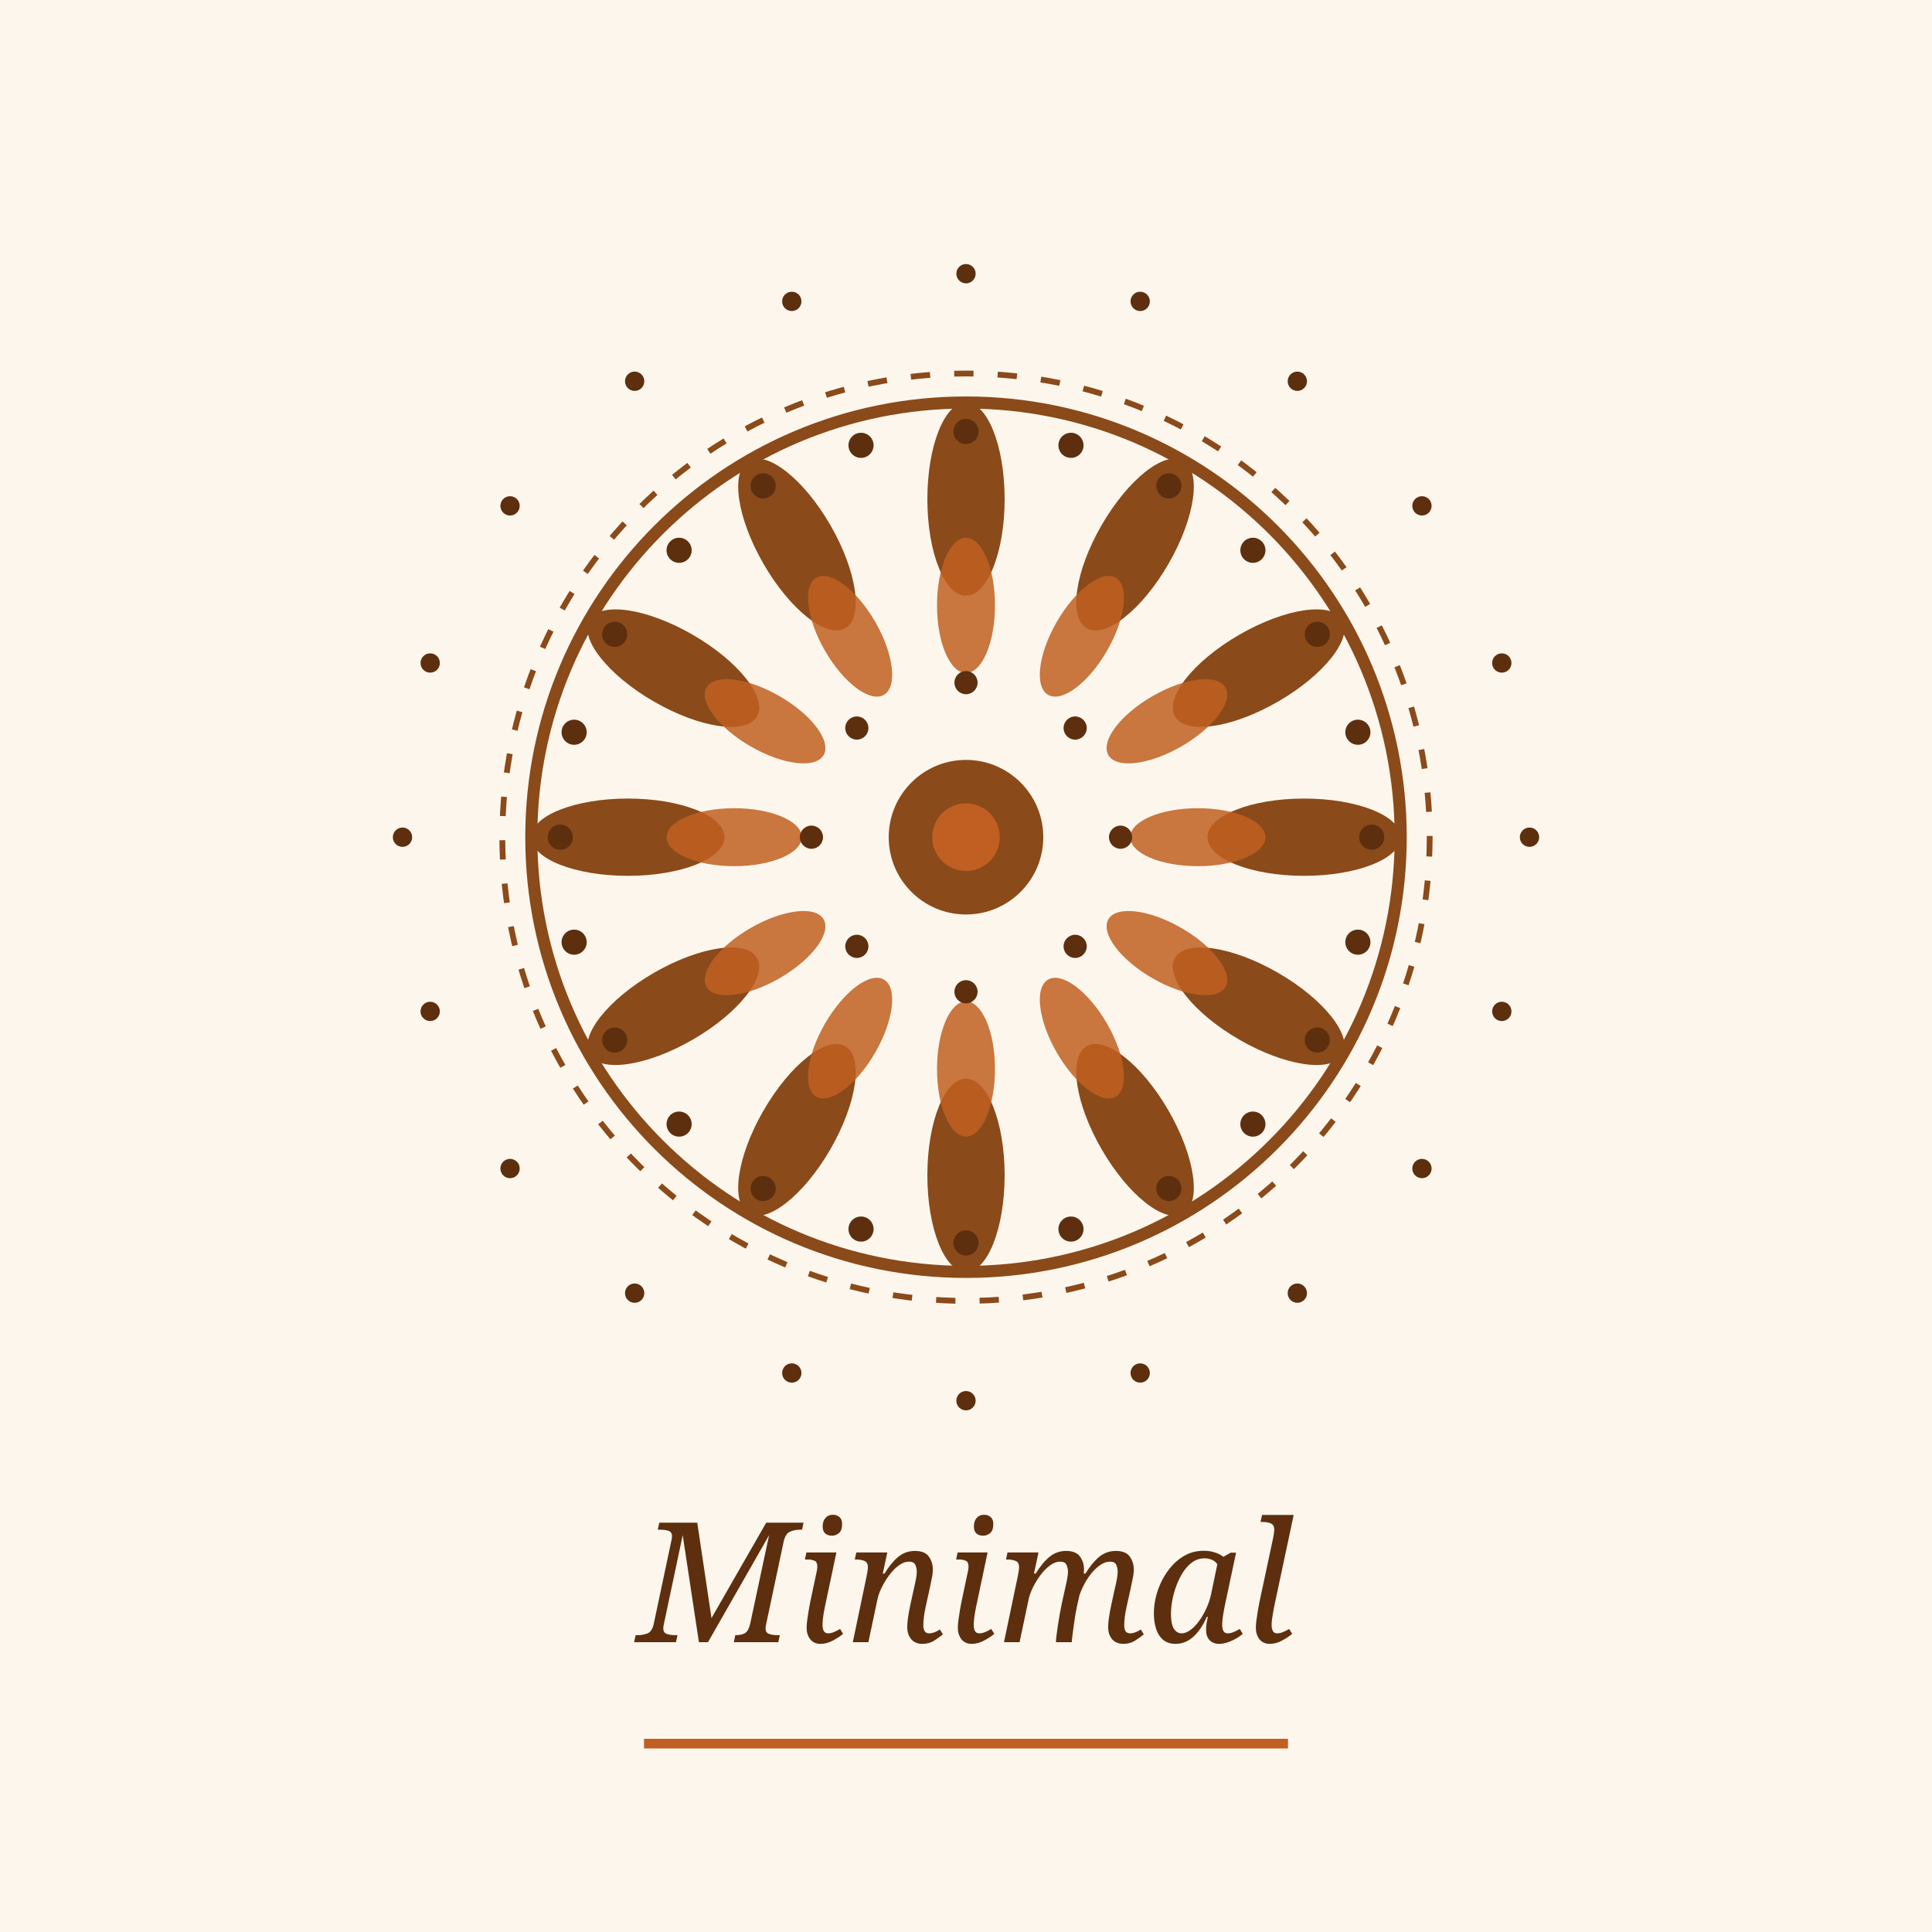
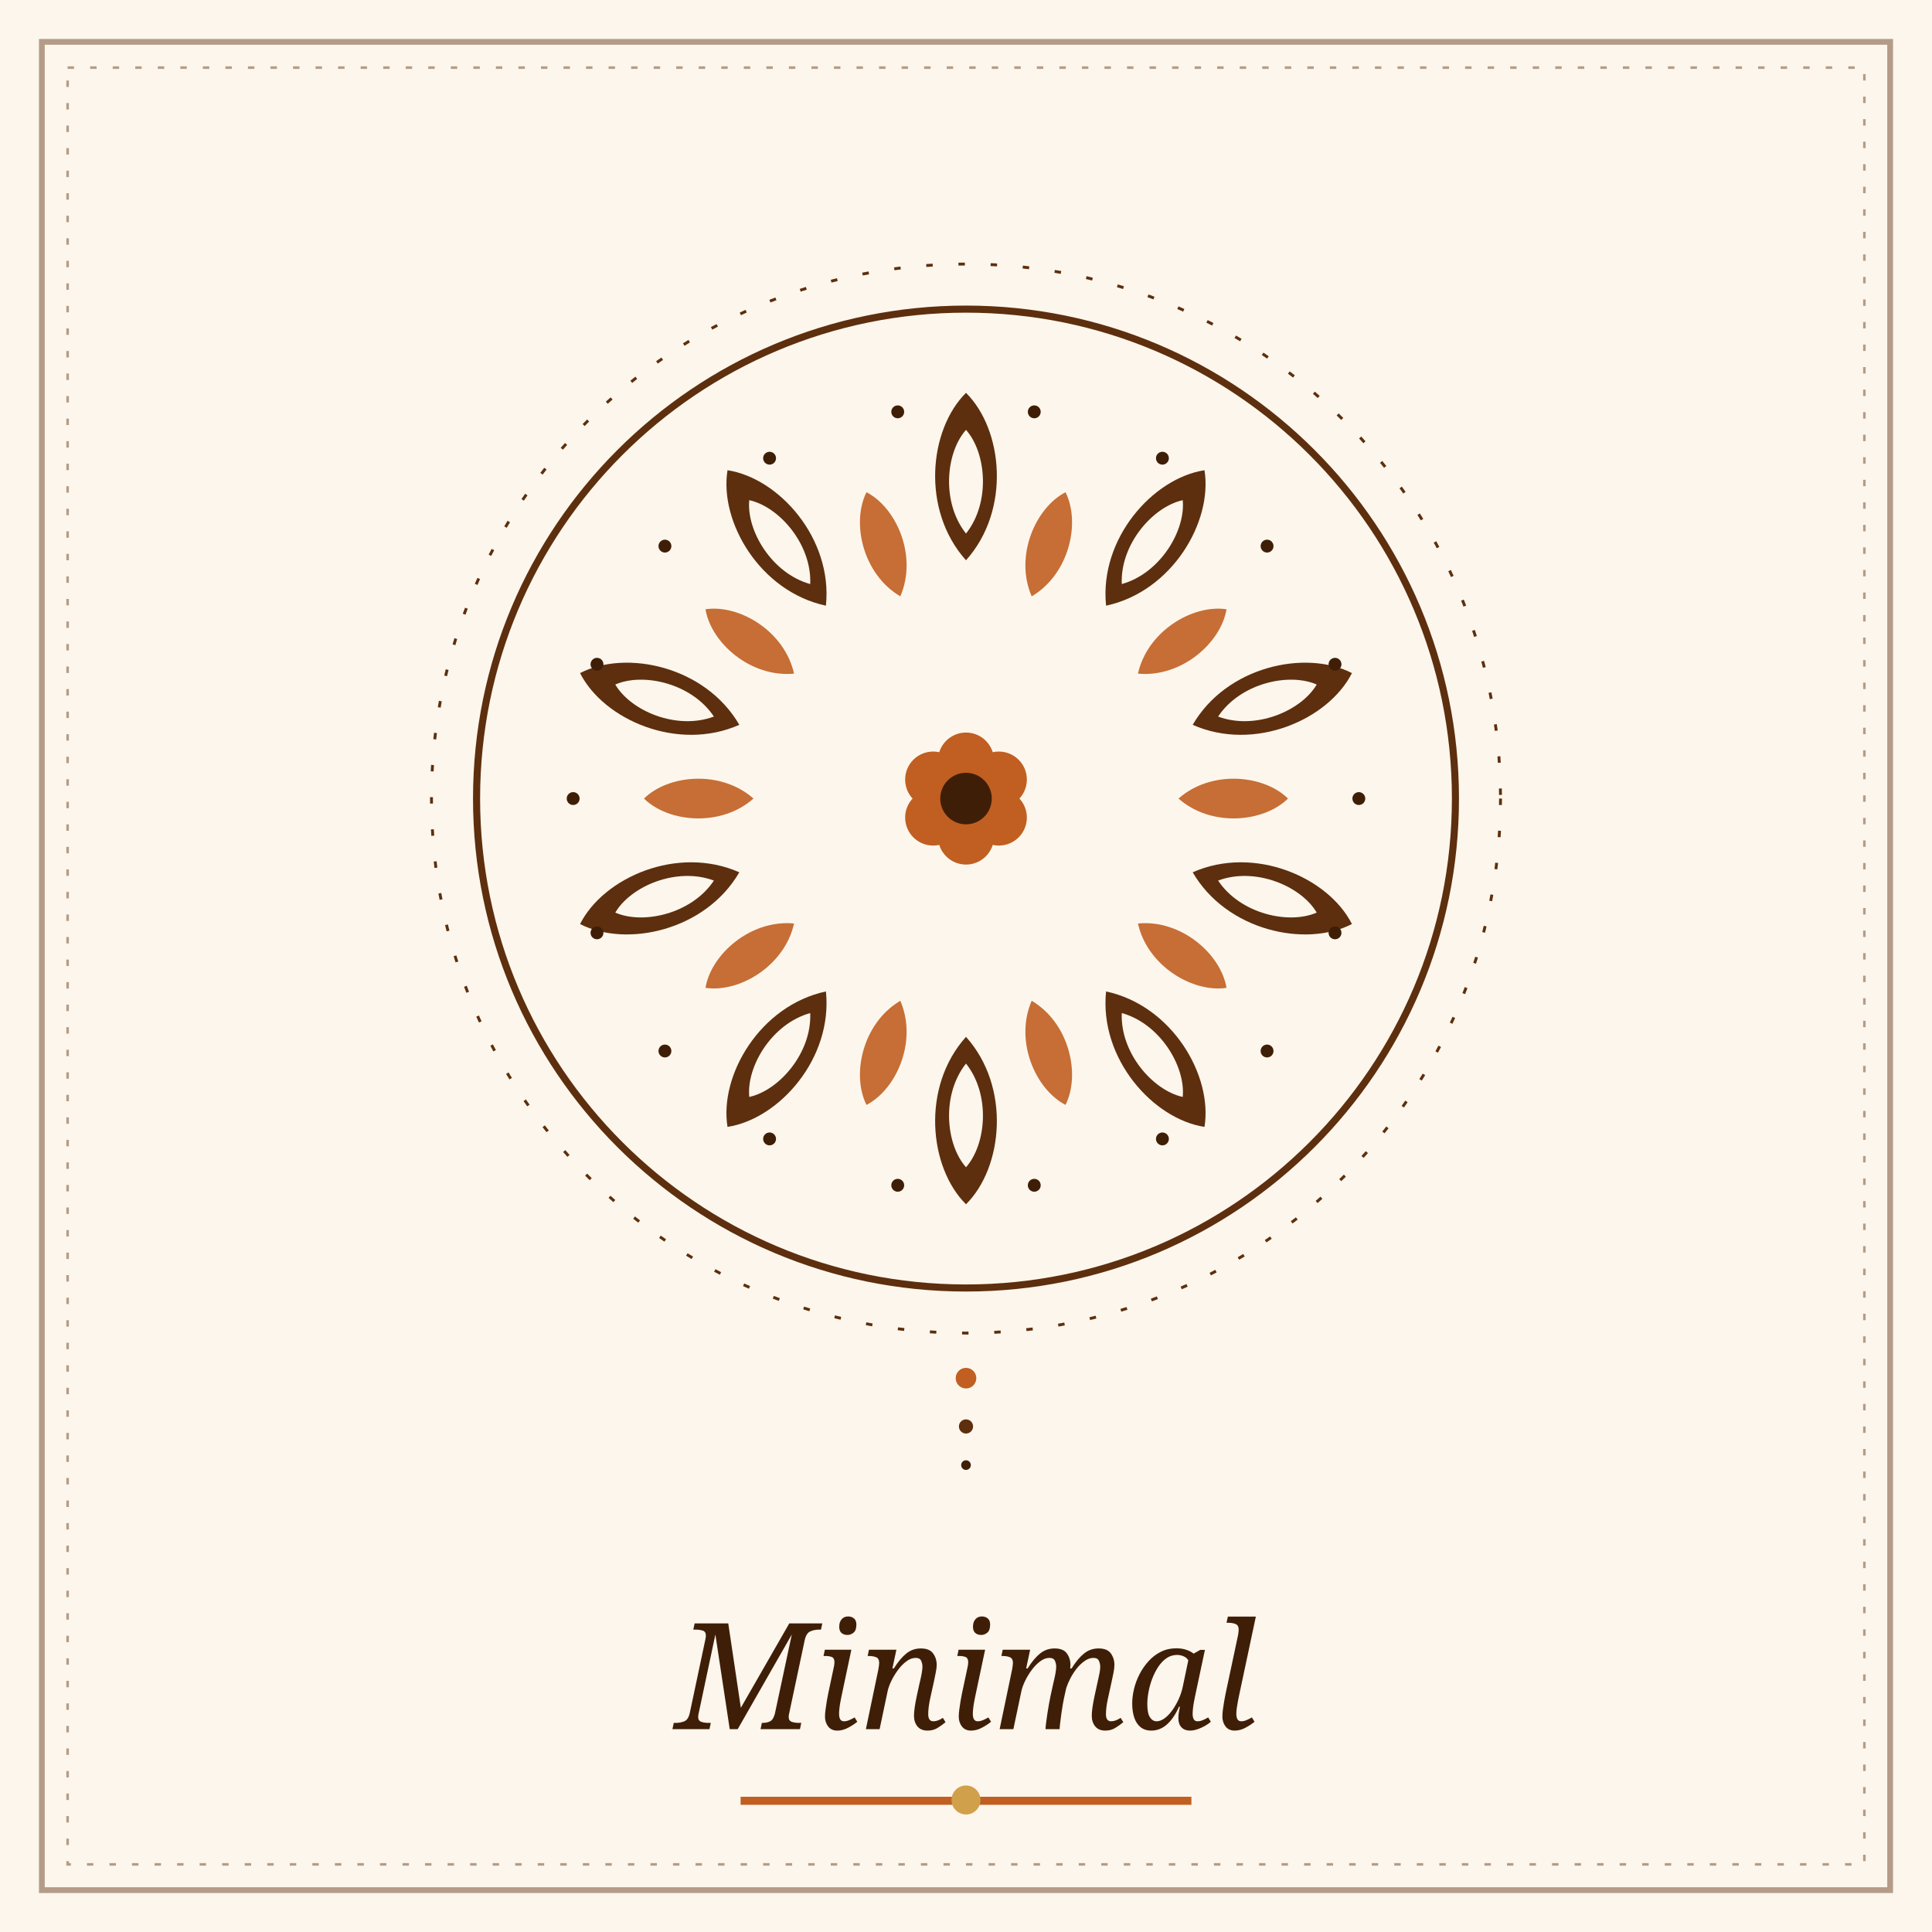
<svg xmlns="http://www.w3.org/2000/svg" viewBox="0 0 600 600">
+   <defs>
+     <radialGradient id="sglow">
+       <stop offset="0%" stop-color="#c05f21" stop-opacity="0.34" />
+       <stop offset="70%" stop-color="#c05f21" stop-opacity="0.10" />
+       <stop offset="100%" stop-color="#c05f21" stop-opacity="0" />
+     </radialGradient>
+   </defs>
  <rect width="600" height="600" fill="#fdf6ec" />
-   <circle cx="300" cy="260" r="135" fill="none" stroke="#8a4a1a" stroke-width="3.75" />
-   <circle cx="300" cy="260" r="144" fill="none" stroke="#8a4a1a" stroke-width="1.8" stroke-dasharray="6 7.5" />
-   <ellipse cx="300.0" cy="155.0" rx="12" ry="30" fill="#8a4a1a" opacity="1" transform="rotate(0.0 300.0 155.0)" />
-   <ellipse cx="352.5" cy="169.1" rx="12" ry="30" fill="#8a4a1a" opacity="1" transform="rotate(30.0 352.5 169.1)" />
-   <ellipse cx="390.9" cy="207.5" rx="12" ry="30" fill="#8a4a1a" opacity="1" transform="rotate(60.0 390.9 207.5)" />
-   <ellipse cx="405.0" cy="260.0" rx="12" ry="30" fill="#8a4a1a" opacity="1" transform="rotate(90.0 405.0 260.0)" />
-   <ellipse cx="390.9" cy="312.5" rx="12" ry="30" fill="#8a4a1a" opacity="1" transform="rotate(120.0 390.9 312.5)" />
-   <ellipse cx="352.5" cy="350.9" rx="12" ry="30" fill="#8a4a1a" opacity="1" transform="rotate(150.0 352.5 350.9)" />
-   <ellipse cx="300.0" cy="365.0" rx="12" ry="30" fill="#8a4a1a" opacity="1" transform="rotate(180.0 300.0 365.0)" />
-   <ellipse cx="247.5" cy="350.9" rx="12" ry="30" fill="#8a4a1a" opacity="1" transform="rotate(210.0 247.5 350.9)" />
-   <ellipse cx="209.1" cy="312.5" rx="12" ry="30" fill="#8a4a1a" opacity="1" transform="rotate(240.0 209.1 312.5)" />
-   <ellipse cx="195.0" cy="260.0" rx="12" ry="30" fill="#8a4a1a" opacity="1" transform="rotate(270.0 195.0 260.0)" />
-   <ellipse cx="209.1" cy="207.5" rx="12" ry="30" fill="#8a4a1a" opacity="1" transform="rotate(300.0 209.1 207.5)" />
-   <ellipse cx="247.5" cy="169.1" rx="12" ry="30" fill="#8a4a1a" opacity="1" transform="rotate(330.0 247.5 169.1)" />
-   <ellipse cx="300.0" cy="188.0" rx="9" ry="21" fill="#c05f21" opacity="0.85" transform="rotate(0.0 300.0 188.0)" />
-   <ellipse cx="336.0" cy="197.6" rx="9" ry="21" fill="#c05f21" opacity="0.85" transform="rotate(30.0 336.0 197.6)" />
-   <ellipse cx="362.4" cy="224.0" rx="9" ry="21" fill="#c05f21" opacity="0.85" transform="rotate(60.0 362.4 224.0)" />
-   <ellipse cx="372.0" cy="260.0" rx="9" ry="21" fill="#c05f21" opacity="0.85" transform="rotate(90.0 372.0 260.0)" />
-   <ellipse cx="362.4" cy="296.0" rx="9" ry="21" fill="#c05f21" opacity="0.85" transform="rotate(120.0 362.4 296.0)" />
-   <ellipse cx="336.0" cy="322.4" rx="9" ry="21" fill="#c05f21" opacity="0.85" transform="rotate(150.0 336.0 322.4)" />
-   <ellipse cx="300.0" cy="332.0" rx="9" ry="21" fill="#c05f21" opacity="0.85" transform="rotate(180.0 300.0 332.0)" />
-   <ellipse cx="264.0" cy="322.4" rx="9" ry="21" fill="#c05f21" opacity="0.85" transform="rotate(210.0 264.0 322.4)" />
-   <ellipse cx="237.6" cy="296.0" rx="9" ry="21" fill="#c05f21" opacity="0.85" transform="rotate(240.0 237.6 296.0)" />
-   <ellipse cx="228.0" cy="260.0" rx="9" ry="21" fill="#c05f21" opacity="0.85" transform="rotate(270.0 228.0 260.0)" />
-   <ellipse cx="237.6" cy="224.0" rx="9" ry="21" fill="#c05f21" opacity="0.85" transform="rotate(300.0 237.6 224.0)" />
-   <ellipse cx="264.0" cy="197.6" rx="9" ry="21" fill="#c05f21" opacity="0.85" transform="rotate(330.0 264.0 197.6)" />
-   <circle cx="300.0" cy="134.0" r="3.9" fill="#5d2f0e" />
-   <circle cx="332.6" cy="138.3" r="3.9" fill="#5d2f0e" />
-   <circle cx="363.0" cy="150.9" r="3.9" fill="#5d2f0e" />
-   <circle cx="389.1" cy="170.9" r="3.9" fill="#5d2f0e" />
-   <circle cx="409.1" cy="197.0" r="3.9" fill="#5d2f0e" />
-   <circle cx="421.7" cy="227.4" r="3.9" fill="#5d2f0e" />
-   <circle cx="426.0" cy="260.0" r="3.9" fill="#5d2f0e" />
-   <circle cx="421.7" cy="292.6" r="3.9" fill="#5d2f0e" />
-   <circle cx="409.1" cy="323.0" r="3.9" fill="#5d2f0e" />
-   <circle cx="389.1" cy="349.1" r="3.9" fill="#5d2f0e" />
-   <circle cx="363.0" cy="369.1" r="3.9" fill="#5d2f0e" />
-   <circle cx="332.6" cy="381.7" r="3.9" fill="#5d2f0e" />
-   <circle cx="300.0" cy="386.0" r="3.9" fill="#5d2f0e" />
-   <circle cx="267.4" cy="381.7" r="3.9" fill="#5d2f0e" />
-   <circle cx="237.0" cy="369.1" r="3.9" fill="#5d2f0e" />
-   <circle cx="210.9" cy="349.1" r="3.9" fill="#5d2f0e" />
-   <circle cx="190.9" cy="323.0" r="3.9" fill="#5d2f0e" />
-   <circle cx="178.3" cy="292.6" r="3.9" fill="#5d2f0e" />
-   <circle cx="174.0" cy="260.0" r="3.9" fill="#5d2f0e" />
-   <circle cx="178.3" cy="227.4" r="3.9" fill="#5d2f0e" />
-   <circle cx="190.9" cy="197.0" r="3.9" fill="#5d2f0e" />
-   <circle cx="210.9" cy="170.9" r="3.9" fill="#5d2f0e" />
-   <circle cx="237.0" cy="150.9" r="3.9" fill="#5d2f0e" />
-   <circle cx="267.4" cy="138.3" r="3.9" fill="#5d2f0e" />
-   <circle cx="300.0" cy="212.0" r="3.6" fill="#5d2f0e" />
-   <circle cx="333.9" cy="226.1" r="3.6" fill="#5d2f0e" />
-   <circle cx="348.0" cy="260.0" r="3.6" fill="#5d2f0e" />
-   <circle cx="333.9" cy="293.9" r="3.6" fill="#5d2f0e" />
-   <circle cx="300.0" cy="308.0" r="3.6" fill="#5d2f0e" />
-   <circle cx="266.1" cy="293.9" r="3.6" fill="#5d2f0e" />
-   <circle cx="252.0" cy="260.0" r="3.6" fill="#5d2f0e" />
-   <circle cx="266.1" cy="226.1" r="3.6" fill="#5d2f0e" />
-   <circle cx="300" cy="260" r="24" fill="#8a4a1a" />
-   <circle cx="300" cy="260" r="10.5" fill="#c05f21" />
-   <circle cx="300.0" cy="85.0" r="3" fill="#5d2f0e" />
-   <circle cx="354.1" cy="93.6" r="3" fill="#5d2f0e" />
-   <circle cx="402.9" cy="118.4" r="3" fill="#5d2f0e" />
-   <circle cx="441.6" cy="157.1" r="3" fill="#5d2f0e" />
-   <circle cx="466.4" cy="205.9" r="3" fill="#5d2f0e" />
-   <circle cx="475.0" cy="260.0" r="3" fill="#5d2f0e" />
-   <circle cx="466.4" cy="314.1" r="3" fill="#5d2f0e" />
-   <circle cx="441.6" cy="362.9" r="3" fill="#5d2f0e" />
-   <circle cx="402.9" cy="401.6" r="3" fill="#5d2f0e" />
-   <circle cx="354.1" cy="426.4" r="3" fill="#5d2f0e" />
-   <circle cx="300.0" cy="435.0" r="3" fill="#5d2f0e" />
-   <circle cx="245.9" cy="426.4" r="3" fill="#5d2f0e" />
-   <circle cx="197.1" cy="401.6" r="3" fill="#5d2f0e" />
-   <circle cx="158.4" cy="362.9" r="3" fill="#5d2f0e" />
-   <circle cx="133.6" cy="314.1" r="3" fill="#5d2f0e" />
-   <circle cx="125.0" cy="260.0" r="3" fill="#5d2f0e" />
-   <circle cx="133.6" cy="205.9" r="3" fill="#5d2f0e" />
-   <circle cx="158.4" cy="157.1" r="3" fill="#5d2f0e" />
-   <circle cx="197.1" cy="118.4" r="3" fill="#5d2f0e" />
-   <circle cx="245.9" cy="93.6" r="3" fill="#5d2f0e" />
-   <text x="300" y="510" text-anchor="middle" font-family="Georgia, serif" font-size="52" font-style="italic" fill="#5d2f0e">Minimal</text>
-   <rect x="200" y="540" width="200" height="3" fill="#c05f21" />
+   <rect x="13" y="13" width="574" height="574" fill="none" stroke="#5d2f0e" stroke-width="1.8" opacity="0.45" />
+   <rect x="21" y="21" width="558" height="558" fill="none" stroke="#5d2f0e" stroke-width="0.8" stroke-dasharray="2 5" opacity="0.45" />
+   <circle cx="300" cy="248" r="152" fill="none" stroke="#5d2f0e" stroke-width="2.2" />
+   <circle cx="300" cy="248" r="166" fill="none" stroke="#5d2f0e" stroke-width="0.9" stroke-dasharray="2 8" />
+   <g transform="translate(300 174) rotate(0)">
+     <path d="M0 0 C-14 -15.6 -11.5 -40.6 0 -52 C11.5 -40.6 14 -15.6 0 0 Z" fill="#5d2f0e" opacity="1" />
+     <path d="M0 0 C-7.7 -9.7 -6.3 -25.1 0 -32.2 C6.3 -25.1 7.7 -9.7 0 0 Z" fill="#fdf6ec" transform="translate(0 -8.3)" />
+   </g>
+   <g transform="translate(343.5 188.1) rotate(36)">
+     <path d="M0 0 C-14 -15.6 -11.5 -40.6 0 -52 C11.5 -40.6 14 -15.6 0 0 Z" fill="#5d2f0e" opacity="1" />
+     <path d="M0 0 C-7.7 -9.7 -6.3 -25.1 0 -32.2 C6.3 -25.1 7.7 -9.7 0 0 Z" fill="#fdf6ec" transform="translate(0 -8.3)" />
+   </g>
+   <g transform="translate(370.4 225.1) rotate(72)">
+     <path d="M0 0 C-14 -15.6 -11.5 -40.6 0 -52 C11.5 -40.6 14 -15.6 0 0 Z" fill="#5d2f0e" opacity="1" />
+     <path d="M0 0 C-7.7 -9.7 -6.3 -25.1 0 -32.2 C6.3 -25.1 7.7 -9.7 0 0 Z" fill="#fdf6ec" transform="translate(0 -8.3)" />
+   </g>
+   <g transform="translate(370.4 270.9) rotate(108)">
+     <path d="M0 0 C-14 -15.6 -11.5 -40.6 0 -52 C11.5 -40.6 14 -15.6 0 0 Z" fill="#5d2f0e" opacity="1" />
+     <path d="M0 0 C-7.7 -9.7 -6.3 -25.1 0 -32.2 C6.3 -25.1 7.7 -9.7 0 0 Z" fill="#fdf6ec" transform="translate(0 -8.3)" />
+   </g>
+   <g transform="translate(343.5 307.9) rotate(144)">
+     <path d="M0 0 C-14 -15.6 -11.5 -40.6 0 -52 C11.5 -40.6 14 -15.6 0 0 Z" fill="#5d2f0e" opacity="1" />
+     <path d="M0 0 C-7.7 -9.7 -6.3 -25.1 0 -32.2 C6.3 -25.1 7.7 -9.7 0 0 Z" fill="#fdf6ec" transform="translate(0 -8.3)" />
+   </g>
+   <g transform="translate(300 322) rotate(180)">
+     <path d="M0 0 C-14 -15.6 -11.5 -40.6 0 -52 C11.5 -40.6 14 -15.6 0 0 Z" fill="#5d2f0e" opacity="1" />
+     <path d="M0 0 C-7.7 -9.7 -6.3 -25.1 0 -32.2 C6.3 -25.1 7.7 -9.7 0 0 Z" fill="#fdf6ec" transform="translate(0 -8.3)" />
+   </g>
+   <g transform="translate(256.5 307.9) rotate(216)">
+     <path d="M0 0 C-14 -15.6 -11.5 -40.6 0 -52 C11.5 -40.6 14 -15.6 0 0 Z" fill="#5d2f0e" opacity="1" />
+     <path d="M0 0 C-7.7 -9.7 -6.3 -25.1 0 -32.2 C6.3 -25.1 7.7 -9.7 0 0 Z" fill="#fdf6ec" transform="translate(0 -8.3)" />
+   </g>
+   <g transform="translate(229.6 270.9) rotate(252)">
+     <path d="M0 0 C-14 -15.6 -11.5 -40.6 0 -52 C11.5 -40.6 14 -15.6 0 0 Z" fill="#5d2f0e" opacity="1" />
+     <path d="M0 0 C-7.7 -9.7 -6.3 -25.1 0 -32.2 C6.3 -25.1 7.7 -9.7 0 0 Z" fill="#fdf6ec" transform="translate(0 -8.3)" />
+   </g>
+   <g transform="translate(229.6 225.1) rotate(288)">
+     <path d="M0 0 C-14 -15.6 -11.5 -40.6 0 -52 C11.5 -40.6 14 -15.6 0 0 Z" fill="#5d2f0e" opacity="1" />
+     <path d="M0 0 C-7.7 -9.7 -6.3 -25.1 0 -32.2 C6.3 -25.1 7.7 -9.7 0 0 Z" fill="#fdf6ec" transform="translate(0 -8.3)" />
+   </g>
+   <g transform="translate(256.5 188.1) rotate(324)">
+     <path d="M0 0 C-14 -15.6 -11.5 -40.6 0 -52 C11.5 -40.6 14 -15.6 0 0 Z" fill="#5d2f0e" opacity="1" />
+     <path d="M0 0 C-7.7 -9.7 -6.3 -25.1 0 -32.2 C6.3 -25.1 7.7 -9.7 0 0 Z" fill="#fdf6ec" transform="translate(0 -8.3)" />
+   </g>
+   <g transform="translate(320.4 185.2) rotate(18)">
+     <path d="M0 0 C-9 -10.2 -7.4 -26.5 0 -34 C7.4 -26.5 9 -10.2 0 0 Z" fill="#c05f21" opacity="0.9" />
+   </g>
+   <g transform="translate(353.4 209.2) rotate(54)">
+     <path d="M0 0 C-9 -10.2 -7.4 -26.5 0 -34 C7.4 -26.5 9 -10.2 0 0 Z" fill="#c05f21" opacity="0.9" />
+   </g>
+   <g transform="translate(366 248) rotate(90)">
+     <path d="M0 0 C-9 -10.2 -7.4 -26.5 0 -34 C7.4 -26.5 9 -10.2 0 0 Z" fill="#c05f21" opacity="0.9" />
+   </g>
+   <g transform="translate(353.4 286.8) rotate(126)">
+     <path d="M0 0 C-9 -10.2 -7.4 -26.5 0 -34 C7.4 -26.5 9 -10.2 0 0 Z" fill="#c05f21" opacity="0.9" />
+   </g>
+   <g transform="translate(320.4 310.8) rotate(162)">
+     <path d="M0 0 C-9 -10.2 -7.4 -26.5 0 -34 C7.4 -26.5 9 -10.2 0 0 Z" fill="#c05f21" opacity="0.9" />
+   </g>
+   <g transform="translate(279.6 310.8) rotate(198)">
+     <path d="M0 0 C-9 -10.2 -7.4 -26.5 0 -34 C7.4 -26.5 9 -10.2 0 0 Z" fill="#c05f21" opacity="0.9" />
+   </g>
+   <g transform="translate(246.6 286.8) rotate(234)">
+     <path d="M0 0 C-9 -10.2 -7.4 -26.5 0 -34 C7.4 -26.5 9 -10.2 0 0 Z" fill="#c05f21" opacity="0.9" />
+   </g>
+   <g transform="translate(234 248) rotate(270)">
+     <path d="M0 0 C-9 -10.2 -7.4 -26.5 0 -34 C7.4 -26.5 9 -10.2 0 0 Z" fill="#c05f21" opacity="0.9" />
+   </g>
+   <g transform="translate(246.6 209.2) rotate(306)">
+     <path d="M0 0 C-9 -10.2 -7.4 -26.5 0 -34 C7.4 -26.5 9 -10.2 0 0 Z" fill="#c05f21" opacity="0.9" />
+   </g>
+   <g transform="translate(279.6 185.2) rotate(342)">
+     <path d="M0 0 C-9 -10.2 -7.4 -26.5 0 -34 C7.4 -26.5 9 -10.2 0 0 Z" fill="#c05f21" opacity="0.9" />
+   </g>
+   <circle cx="300" cy="236.2" r="8.7" fill="#c05f21" />
+   <circle cx="310.2" cy="242.1" r="8.7" fill="#c05f21" />
+   <circle cx="310.2" cy="253.9" r="8.7" fill="#c05f21" />
+   <circle cx="300" cy="259.8" r="8.7" fill="#c05f21" />
+   <circle cx="289.8" cy="253.9" r="8.7" fill="#c05f21" />
+   <circle cx="289.8" cy="242.1" r="8.7" fill="#c05f21" />
+   <circle cx="300" cy="248" r="8" fill="#3f1e07" />
+   <circle cx="321.2" cy="127.9" r="2" fill="#3f1e07" />
+   <circle cx="361" cy="142.3" r="2" fill="#3f1e07" />
+   <circle cx="393.5" cy="169.6" r="2" fill="#3f1e07" />
+   <circle cx="414.6" cy="206.3" r="2" fill="#3f1e07" />
+   <circle cx="422" cy="248" r="2" fill="#3f1e07" />
+   <circle cx="414.6" cy="289.7" r="2" fill="#3f1e07" />
+   <circle cx="393.5" cy="326.4" r="2" fill="#3f1e07" />
+   <circle cx="361" cy="353.7" r="2" fill="#3f1e07" />
+   <circle cx="321.2" cy="368.1" r="2" fill="#3f1e07" />
+   <circle cx="278.8" cy="368.1" r="2" fill="#3f1e07" />
+   <circle cx="239" cy="353.7" r="2" fill="#3f1e07" />
+   <circle cx="206.5" cy="326.4" r="2" fill="#3f1e07" />
+   <circle cx="185.4" cy="289.7" r="2" fill="#3f1e07" />
+   <circle cx="178" cy="248" r="2" fill="#3f1e07" />
+   <circle cx="185.4" cy="206.3" r="2" fill="#3f1e07" />
+   <circle cx="206.5" cy="169.6" r="2" fill="#3f1e07" />
+   <circle cx="239" cy="142.3" r="2" fill="#3f1e07" />
+   <circle cx="278.8" cy="127.9" r="2" fill="#3f1e07" />
+   <circle cx="300" cy="428" r="3.2" fill="#c05f21" />
+   <circle cx="300" cy="443" r="2.2" fill="#5d2f0e" />
+   <circle cx="300" cy="455" r="1.5" fill="#3f1e07" />
+   <text x="300" y="537" text-anchor="middle" font-family="Georgia, serif" font-size="46" font-style="italic" fill="#3f1e07">Minimal</text>
+   <rect x="230" y="558" width="140" height="2.5" fill="#c05f21" />
+   <circle cx="300" cy="559" r="4.5" fill="#d1a04a" />
</svg>
